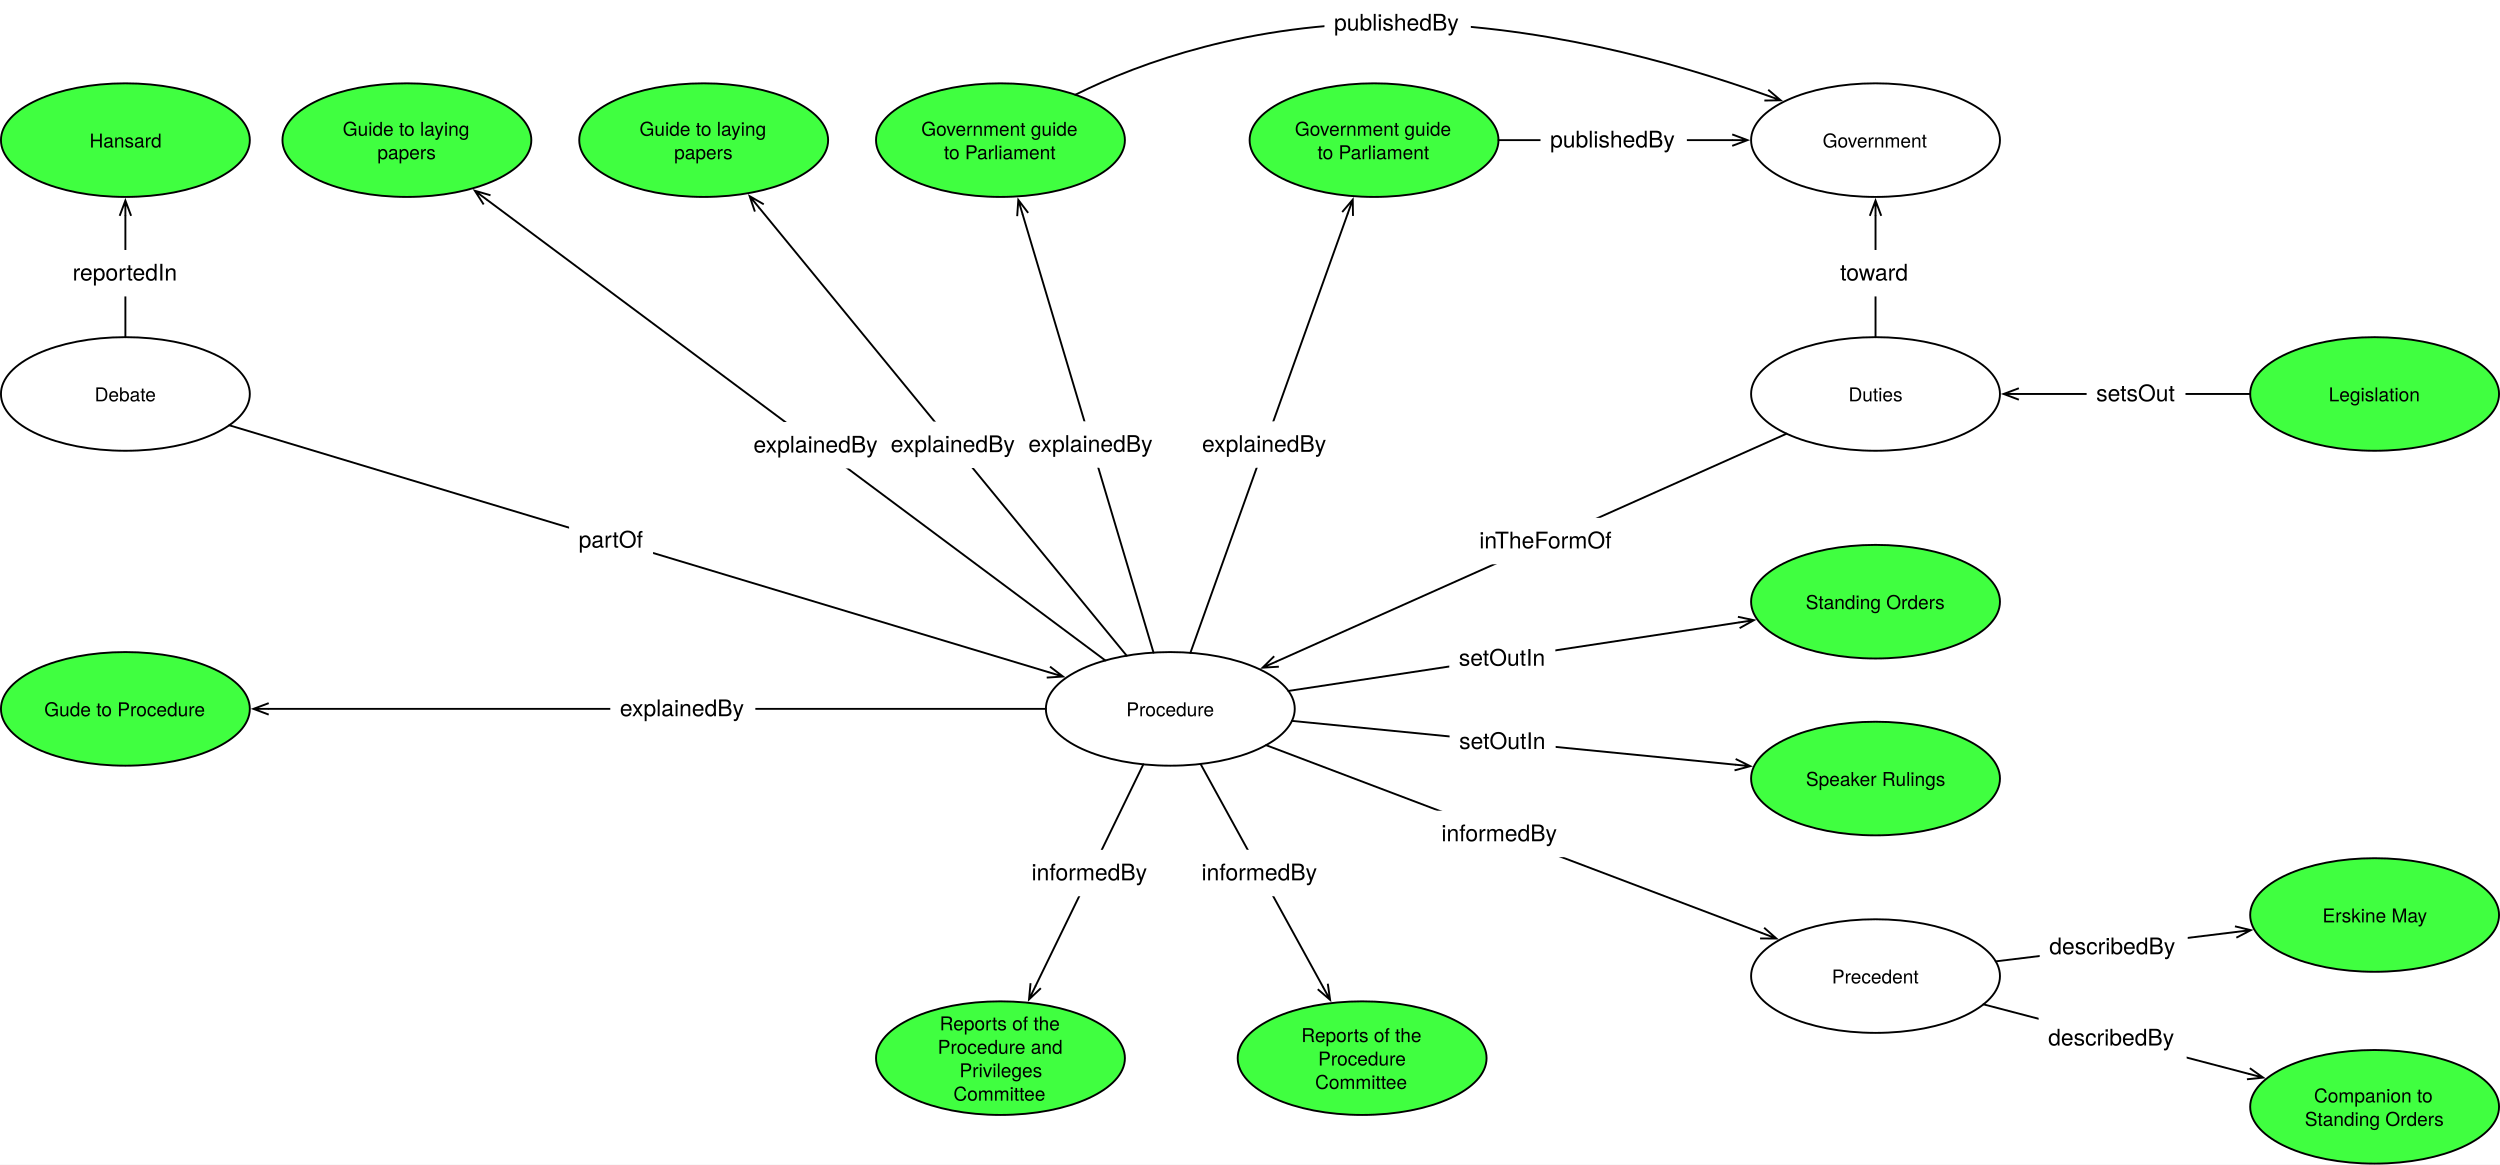
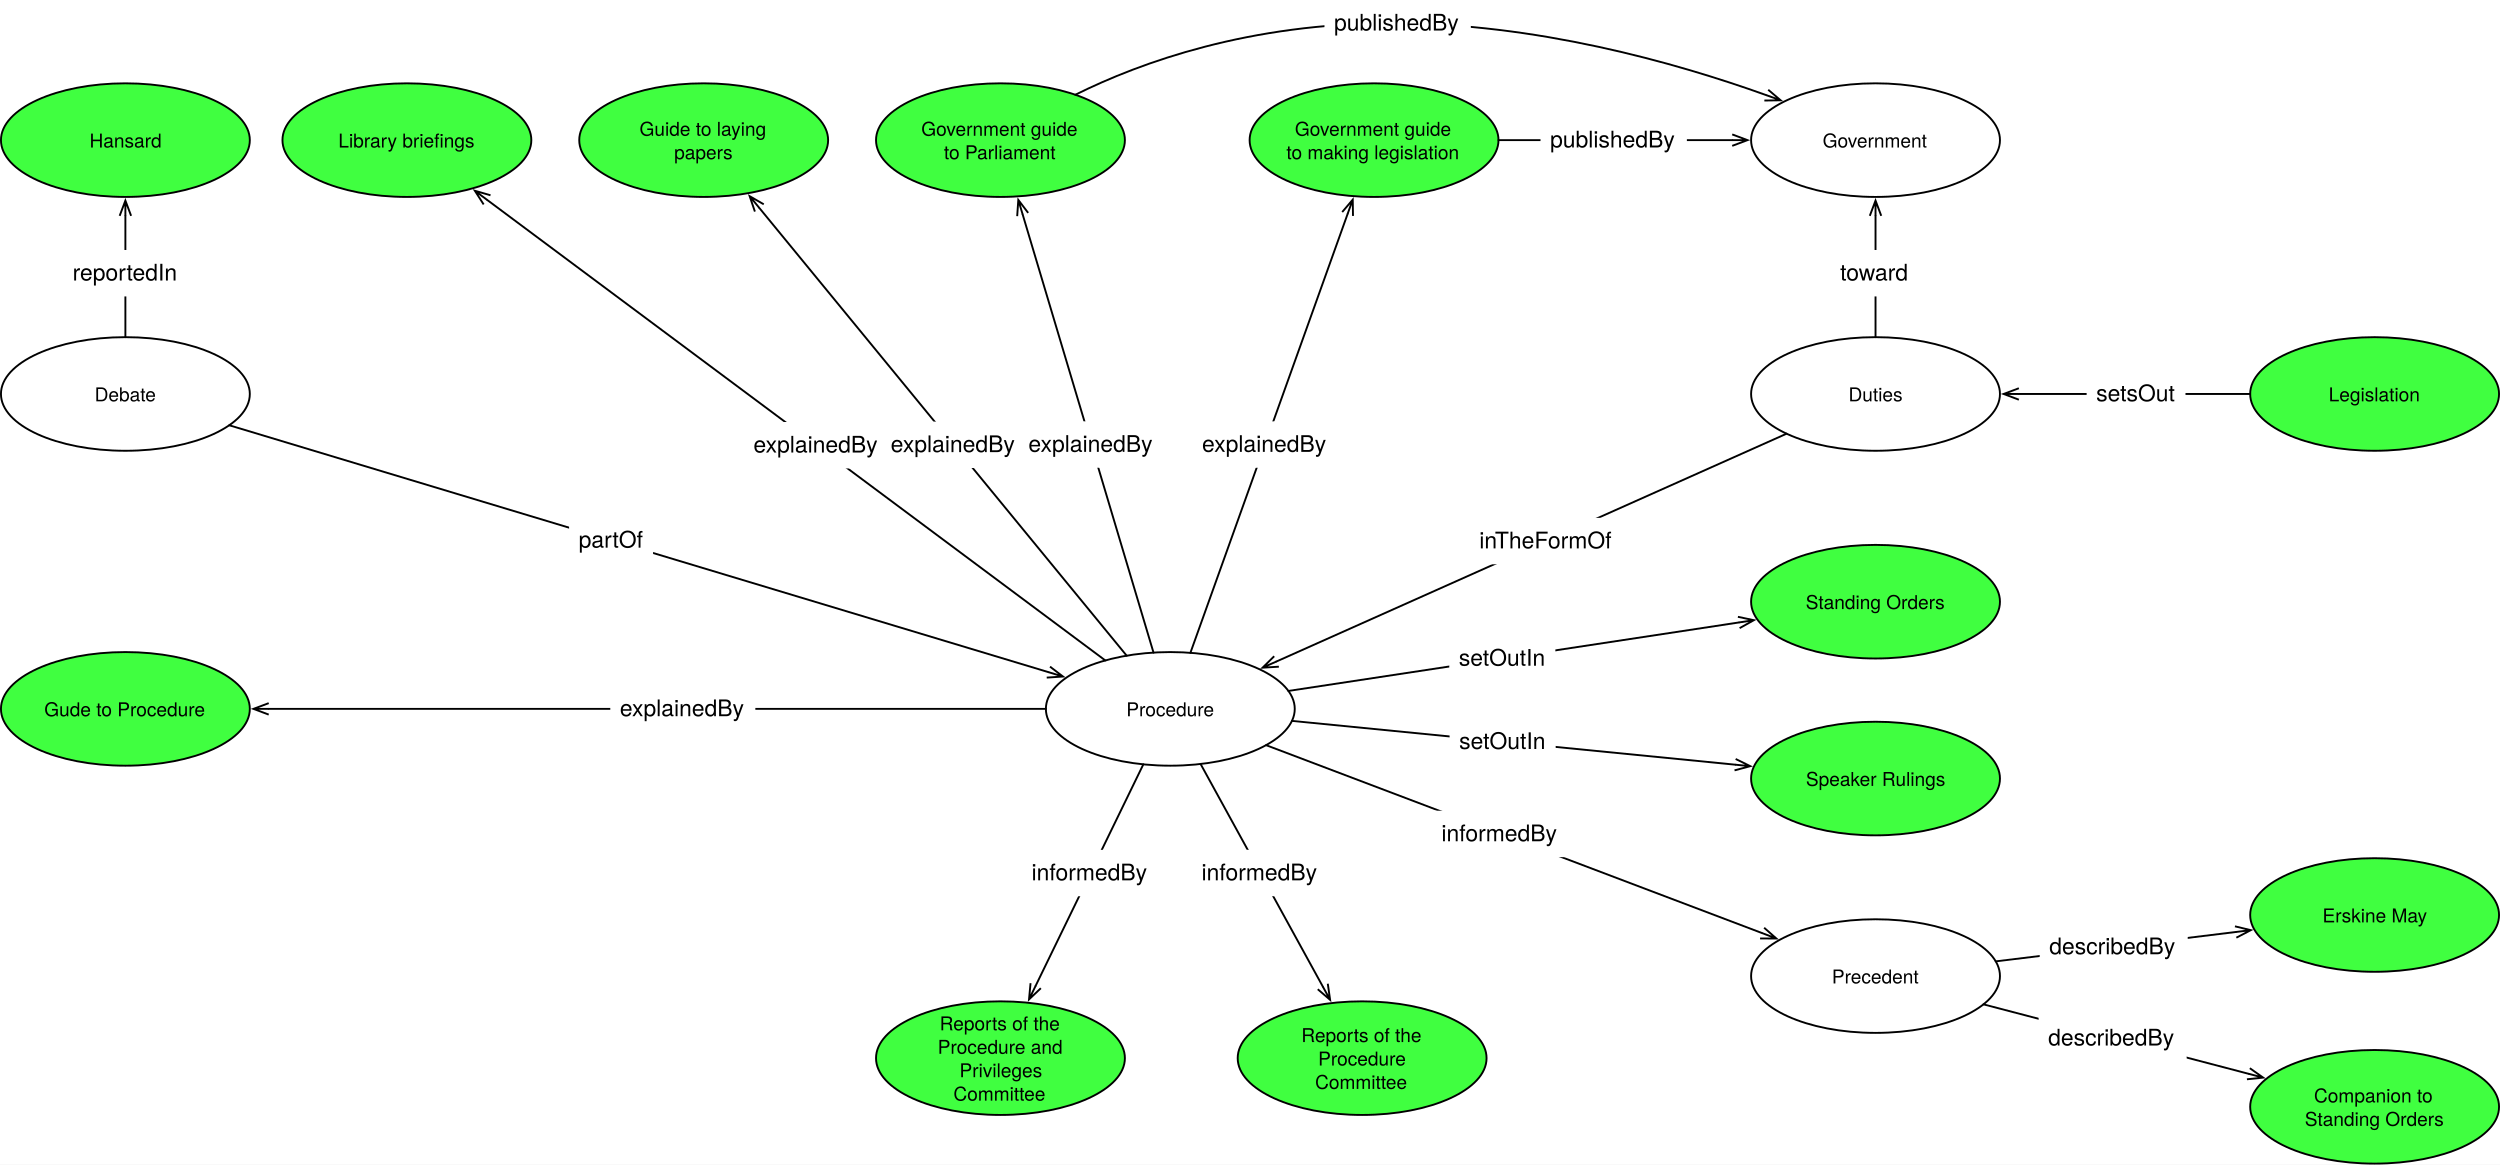
<svg xmlns="http://www.w3.org/2000/svg" version="1.1" viewBox="-416.5 -.159 1309.894 610.186" width="1309.894" height="610.186">
  <defs>
    <marker orient="auto" overflow="visible" markerUnits="strokeWidth" id="StickArrow_Marker" stroke-linejoin="miter" stroke-miterlimit="10" viewBox="-1 -4 10 8" markerWidth="10" markerHeight="8" color="black">
      <g>
        <path d="M 8 0 L 0 0 M 0 -3 L 8 0 L 0 3" fill="none" stroke="currentColor" stroke-width="1" />
      </g>
    </marker>
  </defs>
  <g id="Canvas_1" fill="none" stroke-opacity="1" stroke-dasharray="none" fill-opacity="1" stroke="none">
    <rect fill="white" x="-416.5" y="-.159" width="1309.894" height="610.186" />
    <g id="Canvas_1_Layer_1">
      <g id="Graphic_2">
        <ellipse cx="827.697" cy="206.264" rx="65.197" ry="29.764" fill="#40ff40" />
        <ellipse cx="827.697" cy="206.264" rx="65.197" ry="29.764" stroke="black" stroke-linecap="round" stroke-linejoin="round" stroke-width="1" />
        <text transform="translate(780.5394 200.1238)" fill="black">
          <tspan font-family="Helvetica Neue" font-size="10" fill="black" x="23.082" y="10">Legislation</tspan>
        </text>
      </g>
      <g id="Graphic_3">
        <ellipse cx="566.197" cy="315.102" rx="65.197" ry="29.764" fill="#40ff40" />
        <ellipse cx="566.197" cy="315.102" rx="65.197" ry="29.764" stroke="black" stroke-linecap="round" stroke-linejoin="round" stroke-width="1" />
        <text transform="translate(519.0394 308.9623)" fill="black">
          <tspan font-family="Helvetica Neue" font-size="10" fill="black" x="10.572" y="10">Standing Orders</tspan>
        </text>
      </g>
      <g id="Graphic_4">
        <ellipse cx="566.197" cy="511.264" rx="65.197" ry="29.764" fill="white" />
        <ellipse cx="566.197" cy="511.264" rx="65.197" ry="29.764" stroke="black" stroke-linecap="round" stroke-linejoin="round" stroke-width="1" />
        <text transform="translate(519.0394 505.1238)" fill="black">
          <tspan font-family="Helvetica Neue" font-size="10" fill="black" x="24.282" y="10">Precedent</tspan>
        </text>
      </g>
      <g id="Graphic_5">
        <ellipse cx="196.697" cy="371.264" rx="65.197" ry="29.764" fill="white" />
        <ellipse cx="196.697" cy="371.264" rx="65.197" ry="29.764" stroke="black" stroke-linecap="round" stroke-linejoin="round" stroke-width="1" />
        <text transform="translate(149.5394 365.1238)" fill="black">
          <tspan font-family="Helvetica Neue" font-size="10" fill="black" x="24.097" y="10">Procedure</tspan>
        </text>
      </g>
      <g id="Graphic_6">
        <ellipse cx="566.197" cy="206.264" rx="65.197" ry="29.764" fill="white" />
        <ellipse cx="566.197" cy="206.264" rx="65.197" ry="29.764" stroke="black" stroke-linecap="round" stroke-linejoin="round" stroke-width="1" />
        <text transform="translate(519.0394 200.1238)" fill="black">
          <tspan font-family="Helvetica Neue" font-size="10" fill="black" x="32.987" y="10">Duties</tspan>
        </text>
      </g>
      <g id="Line_7">
        <line x1="762.5" y1="206.264" x2="641.294" y2="206.264" marker-end="url(#StickArrow_Marker)" stroke="black" stroke-linecap="round" stroke-linejoin="round" stroke-width="1" />
      </g>
      <g id="Graphic_8">
        <rect x="676.807" y="194.096" width="51.796" height="24.336" fill="white" />
        <text transform="translate(681.8075 199.0958)" fill="black">
          <tspan font-family="Helvetica Neue" font-size="12" fill="black" x="0" y="11">setsOut</tspan>
        </text>
      </g>
      <g id="Line_10">
        <line x1="519.589" y1="227.076" x2="252.344" y2="346.415" marker-end="url(#StickArrow_Marker)" stroke="black" stroke-linecap="round" stroke-linejoin="round" stroke-width="1" />
      </g>
      <g id="Graphic_9">
        <rect x="353.572" y="271.177" width="80.02" height="24.336" fill="white" />
        <text transform="translate(358.5722 276.1768)" fill="black">
          <tspan font-family="Helvetica Neue" font-size="12" fill="black" x="21316282e-20" y="11">inTheFormOf</tspan>
        </text>
      </g>
      <g id="Line_12">
        <line x1="258.569" y1="361.86" x2="494.537" y2="325.994" marker-end="url(#StickArrow_Marker)" stroke="black" stroke-linecap="round" stroke-linejoin="round" stroke-width="1" />
      </g>
      <g id="Graphic_11">
        <rect x="342.864" y="332.656" width="55.576" height="24.336" fill="white" />
        <text transform="translate(347.8645 337.6557)" fill="black">
          <tspan font-family="Helvetica Neue" font-size="12" fill="black" x="4654055e-19" y="11">setOutIn</tspan>
        </text>
      </g>
      <g id="Line_14">
        <line x1="246.869" y1="390.274" x2="506.767" y2="488.746" marker-end="url(#StickArrow_Marker)" stroke="black" stroke-linecap="round" stroke-linejoin="round" stroke-width="1" />
      </g>
      <g id="Graphic_13">
        <rect x="333.731" y="424.616" width="71.788" height="24.336" fill="white" />
        <text transform="translate(338.7307 429.6165)" fill="black">
          <tspan font-family="Helvetica Neue" font-size="12" fill="black" x="2344791e-19" y="11">informedBy</tspan>
        </text>
      </g>
      <g id="Graphic_15">
        <ellipse cx="566.197" cy="73.264" rx="65.197" ry="29.764" fill="white" />
        <ellipse cx="566.197" cy="73.264" rx="65.197" ry="29.764" stroke="black" stroke-linecap="round" stroke-linejoin="round" stroke-width="1" />
        <text transform="translate(519.0394 67.12378)" fill="black">
          <tspan font-family="Helvetica Neue" font-size="10" fill="black" x="19.467" y="10">Government</tspan>
        </text>
      </g>
      <g id="Line_17">
        <line x1="566.197" y1="176.5" x2="566.197" y2="112.928" marker-end="url(#StickArrow_Marker)" stroke="black" stroke-linecap="round" stroke-linejoin="round" stroke-width="1" />
      </g>
      <g id="Graphic_16">
        <rect x="542.645" y="130.823" width="47.104" height="24.336" fill="white" />
        <text transform="translate(547.6449 135.8229)" fill="black">
          <tspan font-family="Helvetica Neue" font-size="12" fill="black" x="0" y="11">toward</tspan>
        </text>
      </g>
      <g id="Graphic_18">
        <ellipse cx="827.697" cy="479.264" rx="65.197" ry="29.764" fill="#40ff40" />
        <ellipse cx="827.697" cy="479.264" rx="65.197" ry="29.764" stroke="black" stroke-linecap="round" stroke-linejoin="round" stroke-width="1" />
        <text transform="translate(780.5394 473.1238)" fill="black">
          <tspan font-family="Helvetica Neue" font-size="10" fill="black" x="19.837" y="10">Erskine May</tspan>
        </text>
      </g>
      <g id="Line_20">
        <line x1="629.181" y1="503.556" x2="754.886" y2="488.174" marker-end="url(#StickArrow_Marker)" stroke="black" stroke-linecap="round" stroke-linejoin="round" stroke-width="1" />
      </g>
      <g id="Graphic_19">
        <rect x="652.214" y="483.824" width="77.56" height="24.336" fill="white" />
        <text transform="translate(657.2139 488.8243)" fill="black">
          <tspan font-family="Helvetica Neue" font-size="12" fill="black" x="6536993e-19" y="11">describedBy</tspan>
        </text>
      </g>
      <g id="Graphic_21">
        <ellipse cx="-350.803" cy="371.264" rx="65.197" ry="29.764" fill="#40ff40" />
        <ellipse cx="-350.803" cy="371.264" rx="65.197" ry="29.764" stroke="black" stroke-linecap="round" stroke-linejoin="round" stroke-width="1" />
        <text transform="translate(-397.9606 365.1238)" fill="black">
          <tspan font-family="Helvetica Neue" font-size="10" fill="black" x="4.647" y="10">Gude to Procedure</tspan>
        </text>
      </g>
      <g id="Line_23">
        <line x1="131.5" y1="371.264" x2="-275.706" y2="371.264" marker-end="url(#StickArrow_Marker)" stroke="black" stroke-linecap="round" stroke-linejoin="round" stroke-width="1" />
      </g>
      <g id="Graphic_22">
        <rect x="-96.733" y="359.096" width="76" height="24.336" fill="white" />
        <text transform="translate(-91.73251 364.0958)" fill="black">
          <tspan font-family="Helvetica Neue" font-size="12" fill="black" x="0" y="11">explainedBy</tspan>
        </text>
      </g>
      <g id="Graphic_24">
        <ellipse cx="827.697" cy="579.764" rx="65.197" ry="29.764" fill="#40ff40" />
        <ellipse cx="827.697" cy="579.764" rx="65.197" ry="29.764" stroke="black" stroke-linecap="round" stroke-linejoin="round" stroke-width="1" />
        <text transform="translate(780.5394 567.4838)" fill="black">
          <tspan font-family="Helvetica Neue" font-size="10" fill="black" x="15.387" y="10">Companion to </tspan>
          <tspan font-family="Helvetica Neue" font-size="10" fill="black" x="10.572" y="22.28">Standing Orders</tspan>
        </text>
      </g>
      <g id="Line_26">
        <line x1="622.76" y1="526.081" x2="761.557" y2="562.438" marker-end="url(#StickArrow_Marker)" stroke="black" stroke-linecap="round" stroke-linejoin="round" stroke-width="1" />
      </g>
      <g id="Graphic_25">
        <rect x="651.65" y="531.639" width="77.56" height="24.336" fill="white" />
        <text transform="translate(656.6498 536.6386)" fill="black">
          <tspan font-family="Helvetica Neue" font-size="12" fill="black" x="6536993e-19" y="11">describedBy</tspan>
        </text>
      </g>
      <g id="Graphic_27">
        <ellipse cx="-350.803" cy="206.264" rx="65.197" ry="29.764" fill="white" />
        <ellipse cx="-350.803" cy="206.264" rx="65.197" ry="29.764" stroke="black" stroke-linecap="round" stroke-linejoin="round" stroke-width="1" />
        <text transform="translate(-397.9606 200.1238)" fill="black">
          <tspan font-family="Helvetica Neue" font-size="10" fill="black" x="31.042" y="10">Debate</tspan>
        </text>
      </g>
      <g id="Line_29">
        <line x1="-296.382" y1="222.665" x2="132.797" y2="352.006" marker-end="url(#StickArrow_Marker)" stroke="black" stroke-linecap="round" stroke-linejoin="round" stroke-width="1" />
      </g>
      <g id="Graphic_28">
        <rect x="-118.324" y="270.789" width="44.008" height="24.336" fill="white" />
        <text transform="translate(-113.3244 275.7892)" fill="black">
          <tspan font-family="Helvetica Neue" font-size="12" fill="black" x="8135714e-19" y="11">partOf</tspan>
        </text>
      </g>
      <g id="Graphic_31">
        <ellipse cx="-350.803" cy="73.264" rx="65.197" ry="29.764" fill="#40ff40" />
        <ellipse cx="-350.803" cy="73.264" rx="65.197" ry="29.764" stroke="black" stroke-linecap="round" stroke-linejoin="round" stroke-width="1" />
        <text transform="translate(-397.9606 67.12378)" fill="black">
          <tspan font-family="Helvetica Neue" font-size="10" fill="black" x="28.357" y="10">Hansard</tspan>
        </text>
      </g>
      <g id="Line_33">
        <line x1="-350.803" y1="176.5" x2="-350.803" y2="112.928" marker-end="url(#StickArrow_Marker)" stroke="black" stroke-linecap="round" stroke-linejoin="round" stroke-width="1" />
      </g>
      <g id="Graphic_32">
        <rect x="-383.475" y="130.823" width="65.344" height="24.336" fill="white" />
        <text transform="translate(-378.4751 135.8229)" fill="black">
          <tspan font-family="Helvetica Neue" font-size="12" fill="black" x="48316906e-20" y="11">reportedIn</tspan>
        </text>
      </g>
      <g id="Graphic_34">
        <ellipse cx="566.197" cy="407.764" rx="65.197" ry="29.764" fill="#40ff40" />
        <ellipse cx="566.197" cy="407.764" rx="65.197" ry="29.764" stroke="black" stroke-linecap="round" stroke-linejoin="round" stroke-width="1" />
        <text transform="translate(519.0394 401.6238)" fill="black">
          <tspan font-family="Helvetica Neue" font-size="10" fill="black" x="10.672" y="10">Speaker Rulings</tspan>
        </text>
      </g>
      <g id="Line_36">
        <line x1="260.427" y1="377.559" x2="492.615" y2="400.495" marker-end="url(#StickArrow_Marker)" stroke="black" stroke-linecap="round" stroke-linejoin="round" stroke-width="1" />
      </g>
      <g id="Graphic_35">
        <rect x="343.028" y="376.296" width="55.576" height="24.336" fill="white" />
        <text transform="translate(348.0277 381.2956)" fill="black">
          <tspan font-family="Helvetica Neue" font-size="12" fill="black" x="4654055e-19" y="11">setOutIn</tspan>
        </text>
      </g>
      <g id="Graphic_37">
        <ellipse cx="107.697" cy="73.264" rx="65.197" ry="29.764" fill="#40ff40" />
        <ellipse cx="107.697" cy="73.264" rx="65.197" ry="29.764" stroke="black" stroke-linecap="round" stroke-linejoin="round" stroke-width="1" />
        <text transform="translate(60.53937 60.98378)" fill="black">
          <tspan font-family="Helvetica Neue" font-size="10" fill="black" x="5.667" y="10">Government guide </tspan>
          <tspan font-family="Helvetica Neue" font-size="10" fill="black" x="17.522" y="22.28">to Parliament</tspan>
        </text>
      </g>
      <g id="Graphic_38">
        <ellipse cx="303.447" cy="73.264" rx="65.197" ry="29.764" fill="#40ff40" />
        <ellipse cx="303.447" cy="73.264" rx="65.197" ry="29.764" stroke="black" stroke-linecap="round" stroke-linejoin="round" stroke-width="1" />
        <text transform="translate(256.2894 60.98378)" fill="black">
          <tspan font-family="Helvetica Neue" font-size="10" fill="black" x="5.667" y="10">Government guide </tspan>
-           <tspan font-family="Helvetica Neue" font-size="10" fill="black" x="17.522" y="22.28">to Parliament</tspan>
+           <tspan font-family="Helvetica Neue" font-size="10" fill="black" x="1.222" y="22.28">to making legislation</tspan>
        </text>
      </g>
      <g id="Line_40">
        <line x1="187.889" y1="341.771" x2="119.338" y2="112.242" marker-end="url(#StickArrow_Marker)" stroke="black" stroke-linecap="round" stroke-linejoin="round" stroke-width="1" />
      </g>
      <g id="Graphic_39">
        <rect x="117.332" y="220.594" width="76" height="24.336" fill="white" />
        <text transform="translate(122.3323 225.5941)" fill="black">
          <tspan font-family="Helvetica Neue" font-size="12" fill="black" x="0" y="11">explainedBy</tspan>
        </text>
      </g>
      <g id="Line_42">
        <line x1="207.22" y1="341.888" x2="289.585" y2="111.96" marker-end="url(#StickArrow_Marker)" stroke="black" stroke-linecap="round" stroke-linejoin="round" stroke-width="1" />
      </g>
      <g id="Graphic_41">
        <rect x="208.307" y="220.604" width="76" height="24.336" fill="white" />
        <text transform="translate(213.3075 225.6043)" fill="black">
          <tspan font-family="Helvetica Neue" font-size="12" fill="black" x="0" y="11">explainedBy</tspan>
        </text>
      </g>
      <g id="Line_44">
        <line x1="368.644" y1="73.264" x2="491.1" y2="73.264" marker-end="url(#StickArrow_Marker)" stroke="black" stroke-linecap="round" stroke-linejoin="round" stroke-width="1" />
      </g>
      <g id="Graphic_43">
        <rect x="390.666" y="61.096" width="76.684" height="24.336" fill="white" />
        <text transform="translate(395.6663 66.09578)" fill="black">
          <tspan font-family="Helvetica Neue" font-size="12" fill="black" x="55422333e-20" y="11">publishedBy</tspan>
        </text>
      </g>
      <g id="Line_46">
        <path d="M 146.925 49.486 C 181.605 32.266 238.291 12 313 12 C 388.008 12 460.817 32.428 508.956 49.692" marker-end="url(#StickArrow_Marker)" stroke="black" stroke-linecap="round" stroke-linejoin="round" stroke-width="1" />
      </g>
      <g id="Graphic_45">
        <rect x="277.464" y="-.159" width="76.684" height="24.336" fill="white" />
        <text transform="translate(282.4639 4.841491)" fill="black">
          <tspan font-family="Helvetica Neue" font-size="12" fill="black" x="55422333e-20" y="11">publishedBy</tspan>
        </text>
      </g>
      <g id="Graphic_47">
        <ellipse cx="-47.803" cy="73.264" rx="65.197" ry="29.764" fill="#40ff40" />
        <ellipse cx="-47.803" cy="73.264" rx="65.197" ry="29.764" stroke="black" stroke-linecap="round" stroke-linejoin="round" stroke-width="1" />
        <text transform="translate(-94.96063 60.98378)" fill="black">
          <tspan font-family="Helvetica Neue" font-size="10" fill="black" x="13.542" y="10">Guide to laying </tspan>
          <tspan font-family="Helvetica Neue" font-size="10" fill="black" x="31.692" y="22.28">papers</tspan>
        </text>
      </g>
      <g id="Line_49">
        <line x1="173.823" y1="343.384" x2="-18.649" y2="108.797" marker-end="url(#StickArrow_Marker)" stroke="black" stroke-linecap="round" stroke-linejoin="round" stroke-width="1" />
      </g>
      <g id="Graphic_48">
        <rect x="45.177" y="220.736" width="76" height="24.336" fill="white" />
        <text transform="translate(50.17665 225.7358)" fill="black">
          <tspan font-family="Helvetica Neue" font-size="12" fill="black" x="0" y="11">explainedBy</tspan>
        </text>
      </g>
      <g id="Graphic_50">
        <ellipse cx="-203.303" cy="73.264" rx="65.197" ry="29.764" fill="#40ff40" />
        <ellipse cx="-203.303" cy="73.264" rx="65.197" ry="29.764" stroke="black" stroke-linecap="round" stroke-linejoin="round" stroke-width="1" />
-         <text transform="translate(-250.4606 60.98378)" fill="black">
-           <tspan font-family="Helvetica Neue" font-size="10" fill="black" x="13.542" y="10">Guide to laying </tspan>
-           <tspan font-family="Helvetica Neue" font-size="10" fill="black" x="31.692" y="22.28">papers</tspan>
+         <text transform="translate(-250.4606 67.12378)" fill="black">
+           <tspan font-family="Helvetica Neue" font-size="10" fill="black" x="11.232" y="10">Library briefings</tspan>
        </text>
      </g>
      <g id="Line_52">
        <line x1="162.625" y1="345.88" x2="-161.292" y2="104.562" marker-end="url(#StickArrow_Marker)" stroke="black" stroke-linecap="round" stroke-linejoin="round" stroke-width="1" />
      </g>
      <g id="Graphic_51">
        <rect x="-26.727" y="220.955" width="76" height="24.336" fill="white" />
        <text transform="translate(-21.72699 225.955)" fill="black">
          <tspan font-family="Helvetica Neue" font-size="12" fill="black" x="0" y="11">explainedBy</tspan>
        </text>
      </g>
      <g id="Graphic_53">
        <ellipse cx="107.697" cy="554.264" rx="65.197" ry="29.764" fill="#40ff40" />
        <ellipse cx="107.697" cy="554.264" rx="65.197" ry="29.764" stroke="black" stroke-linecap="round" stroke-linejoin="round" stroke-width="1" />
        <text transform="translate(60.53937 529.7038)" fill="black">
          <tspan font-family="Helvetica Neue" font-size="10" fill="black" x="15.302" y="10">Reports of the </tspan>
          <tspan font-family="Helvetica Neue" font-size="10" fill="black" x="14.277" y="22.28">Procedure and </tspan>
          <tspan font-family="Helvetica Neue" font-size="10" fill="black" x="25.682" y="34.56">Privileges </tspan>
          <tspan font-family="Helvetica Neue" font-size="10" fill="black" x="22.517" y="46.84">Committee</tspan>
        </text>
      </g>
      <g id="Graphic_54">
        <ellipse cx="297.197" cy="554.264" rx="65.197" ry="29.764" fill="#40ff40" />
        <ellipse cx="297.197" cy="554.264" rx="65.197" ry="29.764" stroke="black" stroke-linecap="round" stroke-linejoin="round" stroke-width="1" />
        <text transform="translate(250.0394 535.8438)" fill="black">
          <tspan font-family="Helvetica Neue" font-size="10" fill="black" x="15.302" y="10">Reports of the </tspan>
          <tspan font-family="Helvetica Neue" font-size="10" fill="black" x="24.097" y="22.28">Procedure </tspan>
          <tspan font-family="Helvetica Neue" font-size="10" fill="black" x="22.517" y="34.56">Committee</tspan>
        </text>
      </g>
      <g id="Line_56">
        <line x1="212.554" y1="400.138" x2="276.574" y2="516.712" marker-end="url(#StickArrow_Marker)" stroke="black" stroke-linecap="round" stroke-linejoin="round" stroke-width="1" />
      </g>
      <g id="Graphic_55">
        <rect x="208.032" y="445.094" width="71.788" height="24.336" fill="white" />
        <text transform="translate(213.0316 450.0944)" fill="black">
          <tspan font-family="Helvetica Neue" font-size="12" fill="black" x="2344791e-19" y="11">informedBy</tspan>
        </text>
      </g>
      <g id="Line_58">
        <line x1="182.564" y1="400.324" x2="126.16" y2="516.301" marker-end="url(#StickArrow_Marker)" stroke="black" stroke-linecap="round" stroke-linejoin="round" stroke-width="1" />
      </g>
      <g id="Graphic_57">
        <rect x="118.97" y="445.111" width="71.788" height="24.336" fill="white" />
        <text transform="translate(123.9705 450.1106)" fill="black">
          <tspan font-family="Helvetica Neue" font-size="12" fill="black" x="2344791e-19" y="11">informedBy</tspan>
        </text>
      </g>
    </g>
  </g>
</svg>
